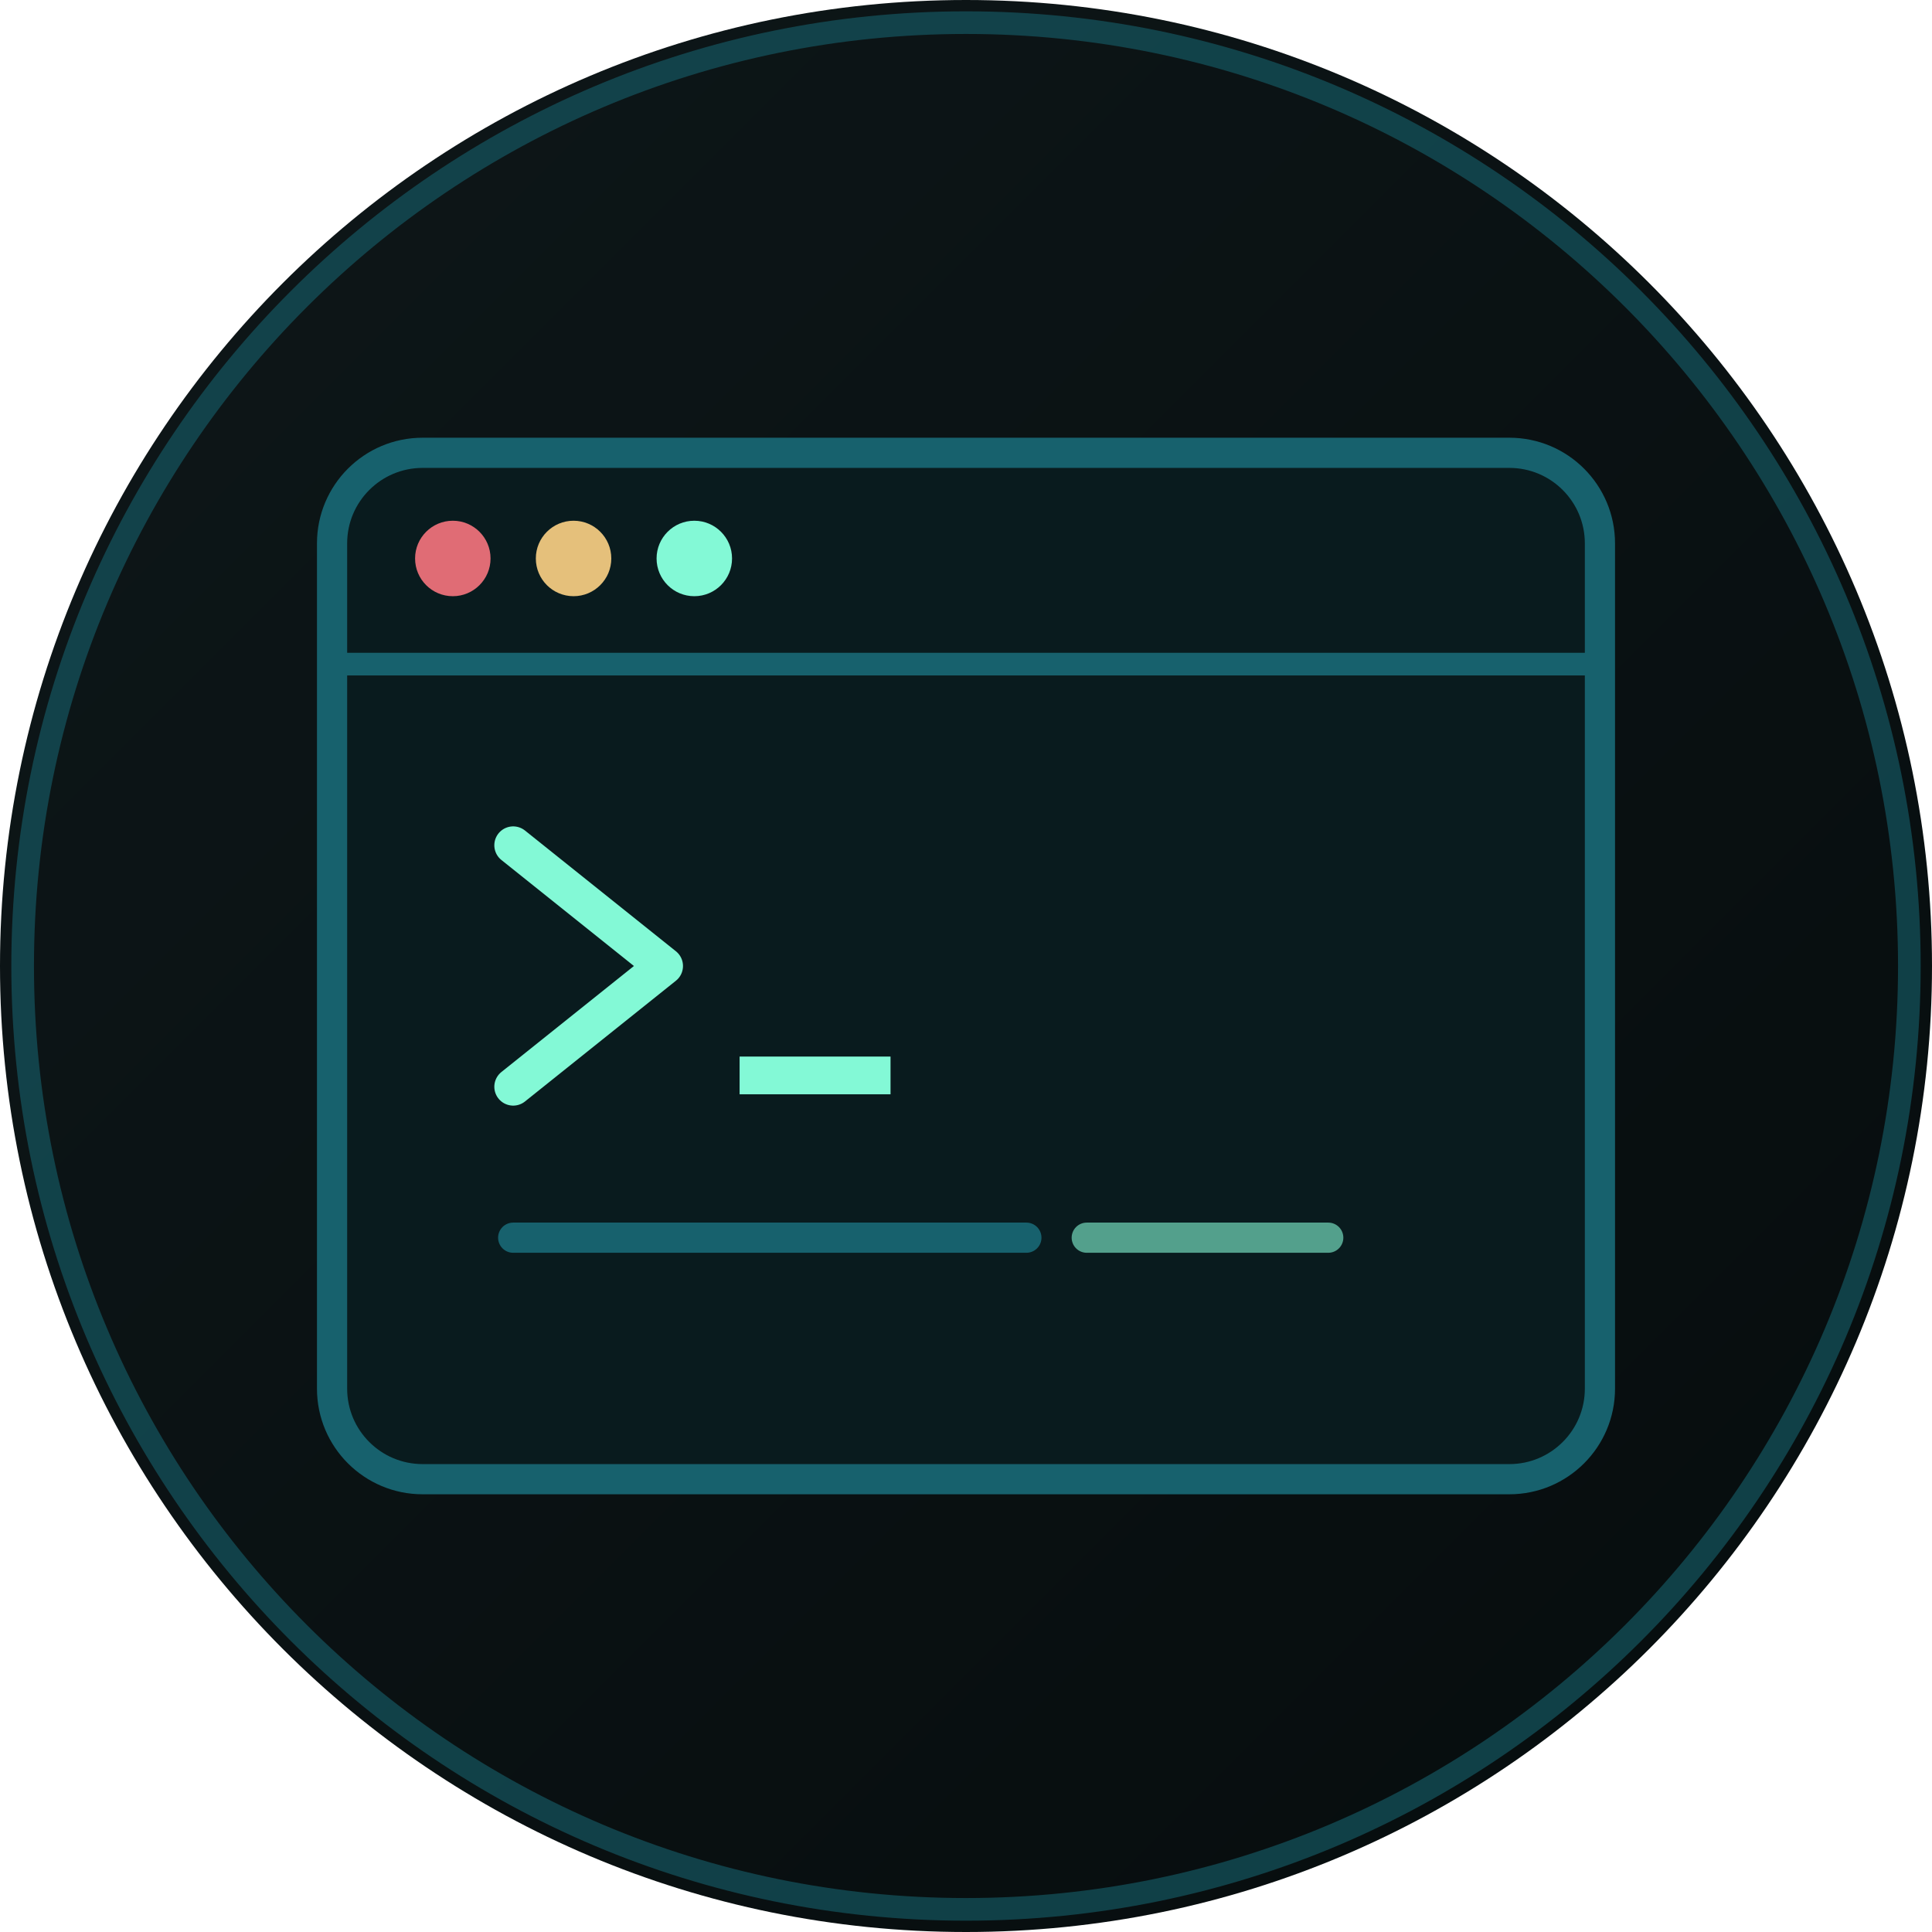
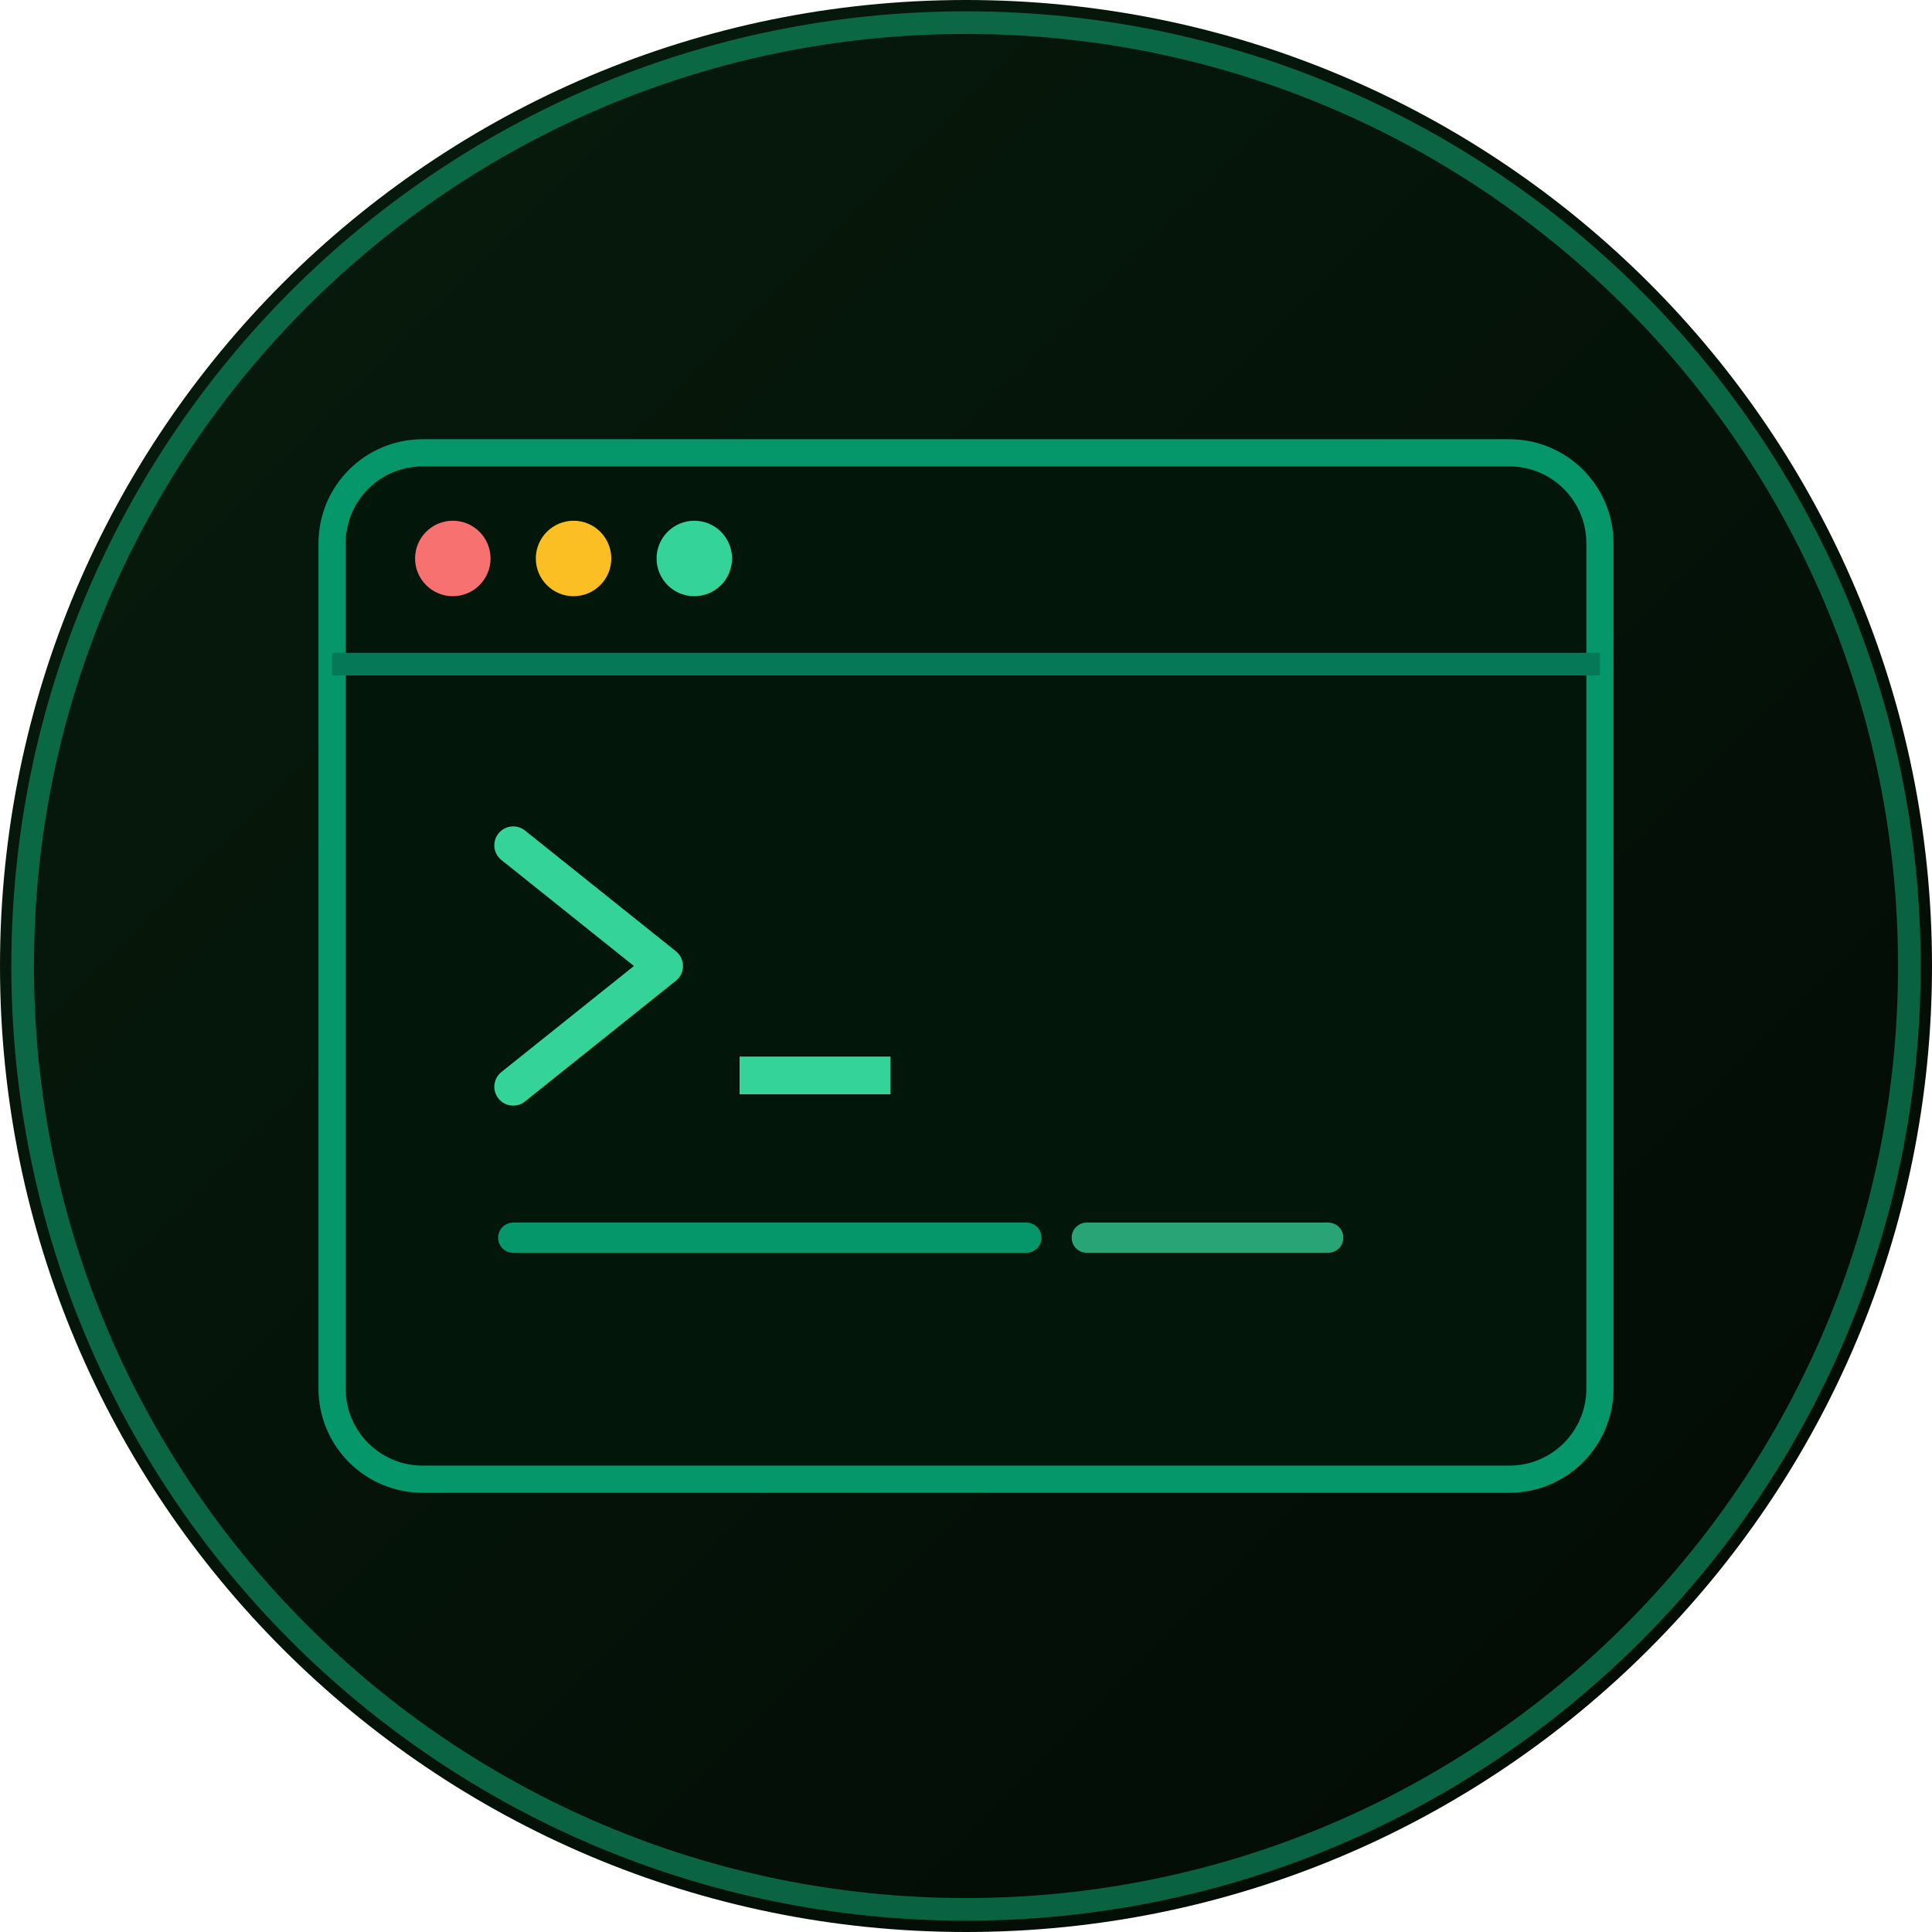
<svg xmlns="http://www.w3.org/2000/svg" viewBox="0 0 128 128" width="100%" height="100%">
  <defs>
    <linearGradient id="bg-term" x1="0%" y1="0%" x2="100%" y2="100%">
-       <stop offset="0%" stop-color="#0e1719" />
-       <stop offset="100%" stop-color="#060c0d" />
+       <stop offset="0%" stop-color="#071c0d" />
+       <stop offset="100%" stop-color="#020a04" />
    </linearGradient>
  </defs>
  <circle cx="64" cy="64" r="64" fill="url(#bg-term)" />
-   <circle cx="64" cy="64" r="62.5" fill="none" stroke="#17616d" stroke-width="1.5" stroke-opacity="0.6" />
-   <rect x="22" y="30" width="84" height="68" rx="6" fill="#091b1e" stroke="#17616d" stroke-width="2" />
-   <line x1="22" y1="44" x2="106" y2="44" stroke="#17616d" stroke-width="1.5" />
-   <circle cx="30" cy="37" r="2.5" fill="#e06c75" />
-   <circle cx="38" cy="37" r="2.5" fill="#e5c07b" />
-   <circle cx="46" cy="37" r="2.5" fill="#83f9d6" />
-   <path d="M34 56 L44 64 L34 72" stroke="#83f9d6" stroke-width="2.5" stroke-linecap="round" stroke-linejoin="round" fill="none" />
-   <rect x="49" y="70" width="10" height="2.5" fill="#83f9d6" />
-   <line x1="34" y1="82" x2="68" y2="82" stroke="#17616d" stroke-width="2" stroke-linecap="round" />
-   <line x1="72" y1="82" x2="88" y2="82" stroke="#83f9d6" stroke-width="2" stroke-linecap="round" opacity="0.6" />
+   <circle cx="64" cy="64" r="62.5" fill="none" stroke="#10b981" stroke-width="1.5" stroke-opacity="0.5" />
+   <rect x="22" y="30" width="84" height="68" rx="6" fill="#03160a" stroke="#059669" stroke-width="1.8" />
+   <line x1="22" y1="44" x2="106" y2="44" stroke="#047857" stroke-width="1.5" />
+   <circle cx="30" cy="37" r="2.5" fill="#f87171" />
+   <circle cx="38" cy="37" r="2.5" fill="#fbbf24" />
+   <circle cx="46" cy="37" r="2.5" fill="#34d399" />
+   <path d="M34 56 L44 64 L34 72" stroke="#34d399" stroke-width="2.5" stroke-linecap="round" stroke-linejoin="round" fill="none" />
+   <rect x="49" y="70" width="10" height="2.5" fill="#34d399" />
+   <line x1="34" y1="82" x2="68" y2="82" stroke="#059669" stroke-width="2" stroke-linecap="round" />
+   <line x1="72" y1="82" x2="88" y2="82" stroke="#34d399" stroke-width="2" stroke-linecap="round" opacity="0.75" />
</svg>
